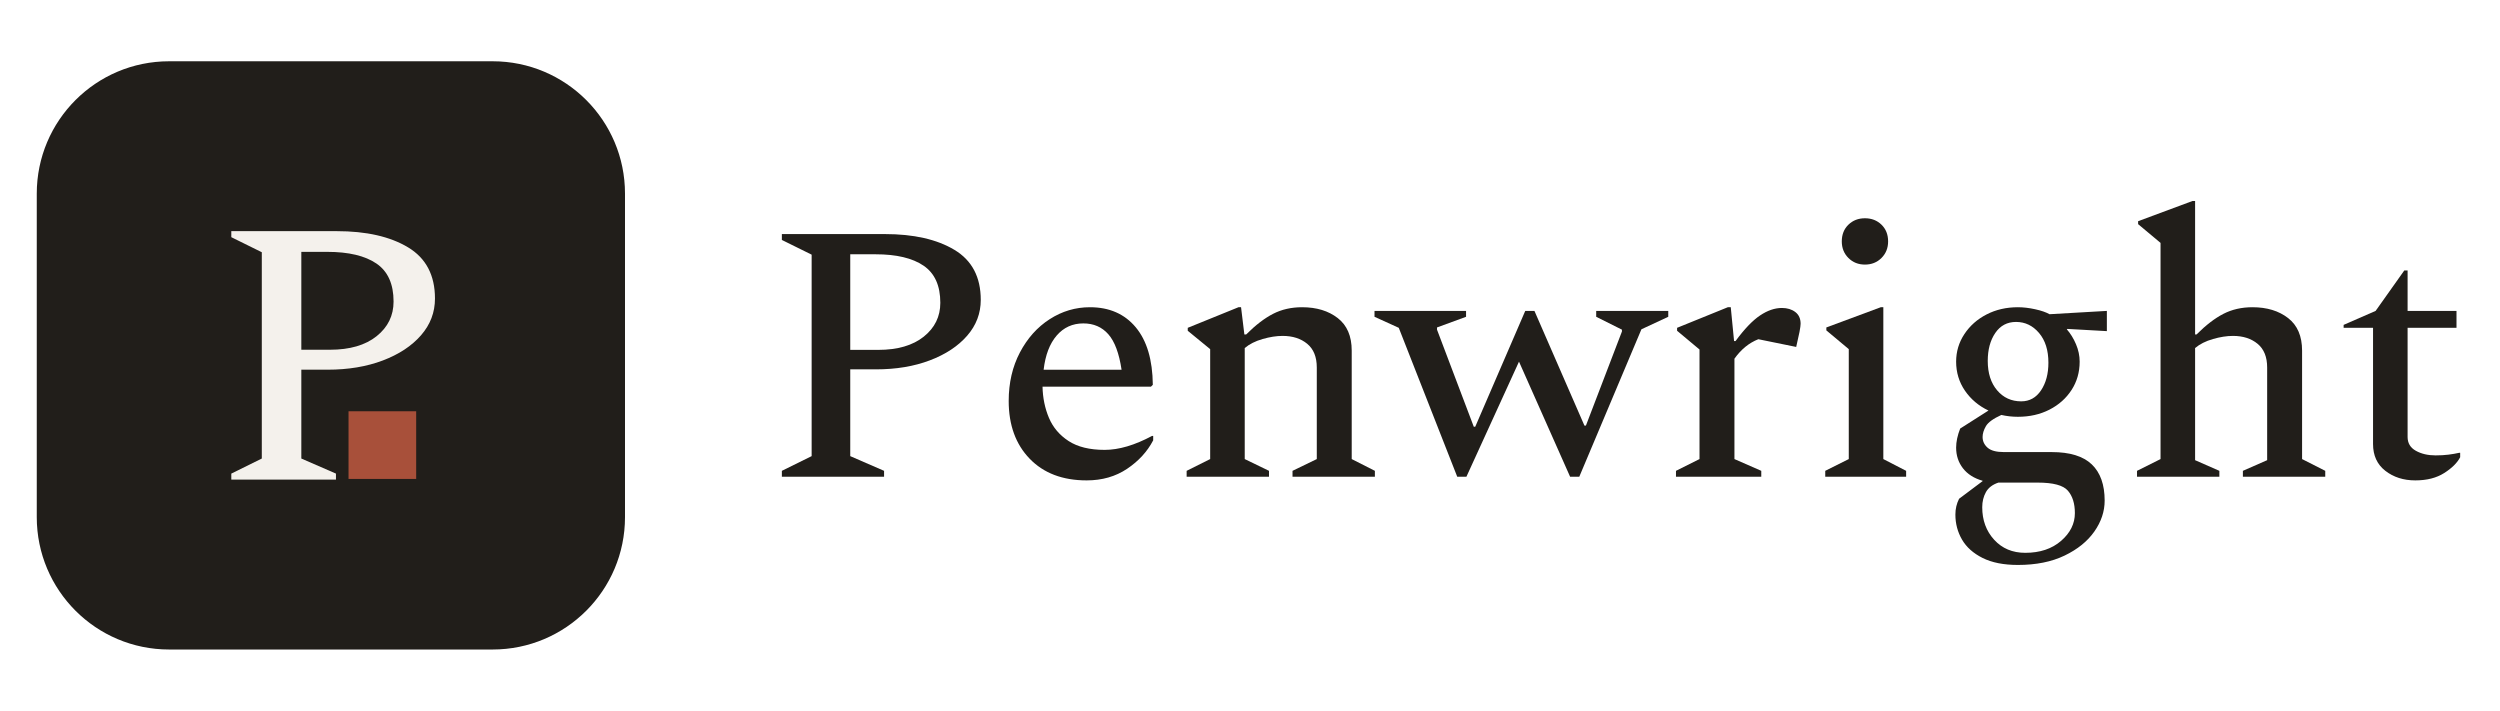
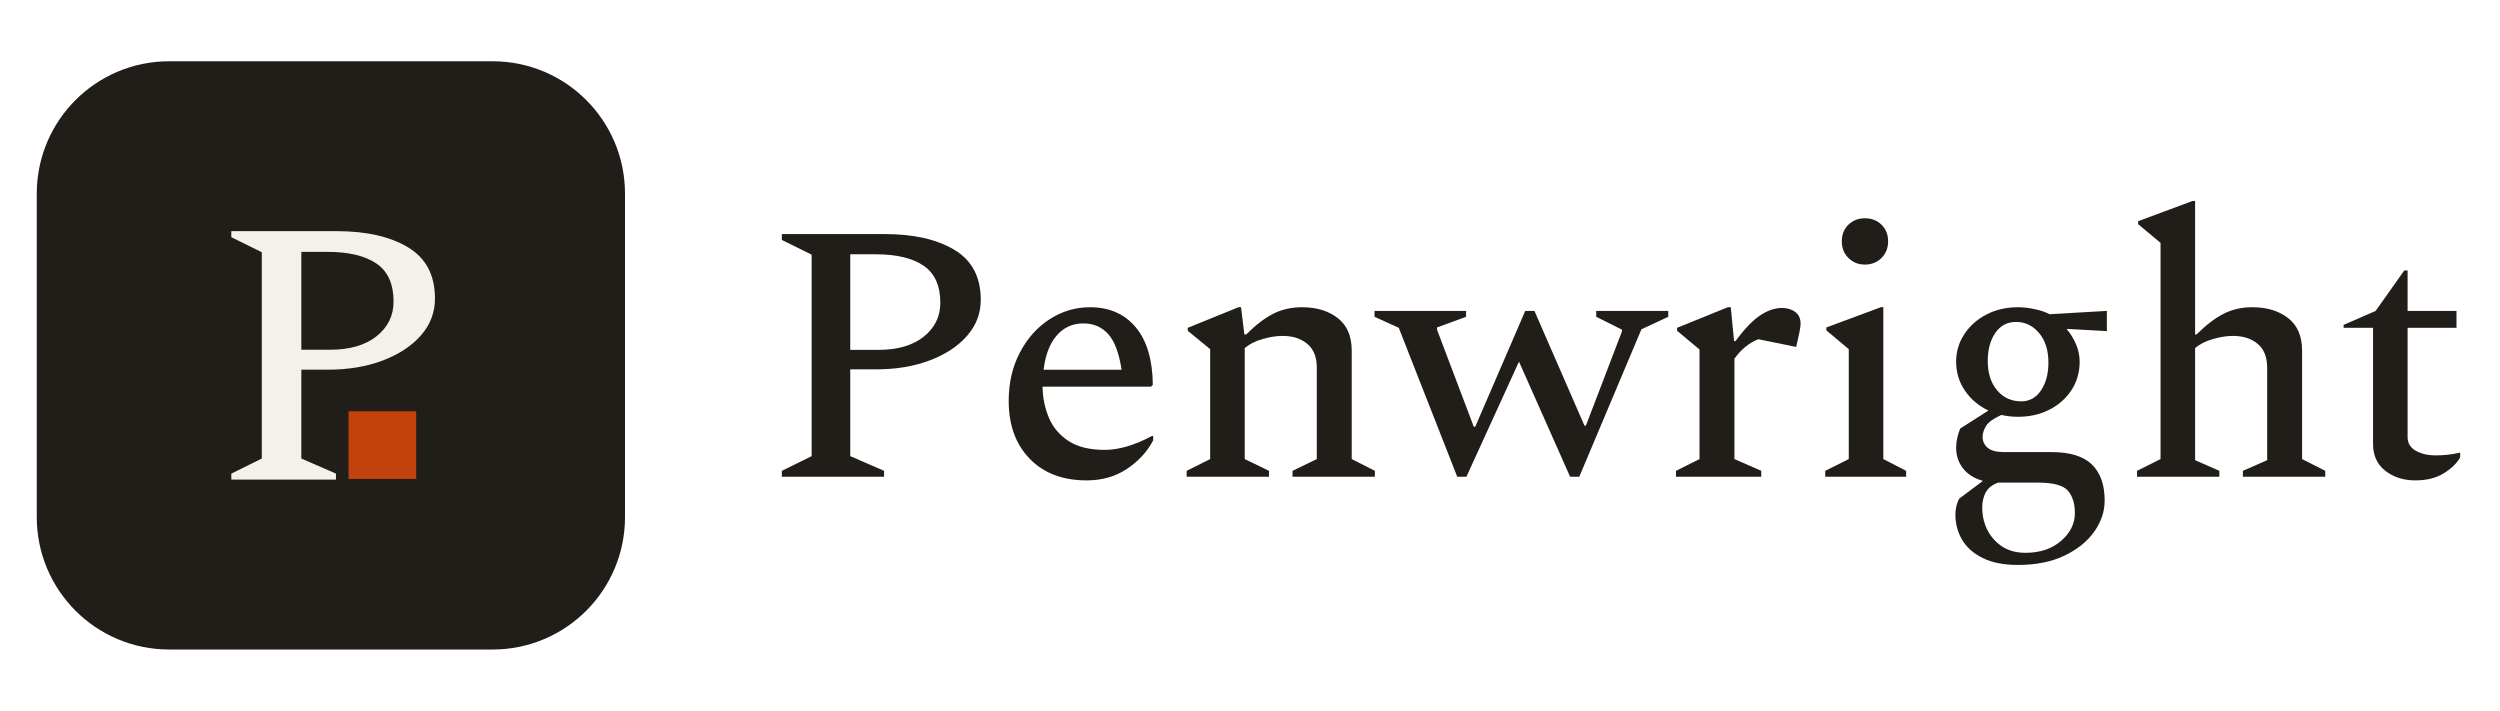
<svg xmlns="http://www.w3.org/2000/svg" xmlns:xlink="http://www.w3.org/1999/xlink" class="typst-doc" viewBox="4 17 408 116" width="408" height="116">
  <g>
    <g class="typst-group">
      <g>
        <path class="typst-shape" fill="#211e1a" fill-rule="nonzero" transform="matrix(1 0 0 1 10 27)" d="M 0 0m 0 21.6 c 0 -11.929 9.671 -21.6 21.6 -21.6 h 52.8 c 11.929 0 21.6 9.671 21.6 21.6 v 52.8 c 0 11.929 -9.671 21.6 -21.6 21.6 h -52.8 c -11.929 0 -21.6 -9.671 -21.6 -21.6 Z " />
        <g class="typst-group" transform="matrix(1 0 0 1 10 27)" clip-path="url(#cDFB598615A2230FC7FC33E5BD7516DBC)">
          <g>
            <g class="typst-text" transform="matrix(1 0 0 -1 28.06272 68.2752)">
              <use xlink:href="#gFF86CF305AE152C5BBE45D3E1C141DAE" x="0" y="0" fill="#f4f1ec" fill-rule="nonzero" />
            </g>
-             <path class="typst-shape" fill="#a8503a" fill-rule="nonzero" transform="matrix(1 0 0 1 50.88 57.12)" d="M 0 0v 11.04 h 11.04 v -11.04 Z " />
+             <path class="typst-shape" fill="#c2410c" fill-rule="nonzero" transform="matrix(1 0 0 1 50.88 57.12)" d="M 0 0v 11.04 h 11.04 v -11.04 Z " />
          </g>
        </g>
        <g class="typst-text" transform="matrix(1 0 0 -1 128 94.8)">
          <use xlink:href="#g3C8CE924566241EA97DB8F5010D42A0E" x="0" y="0" fill="#211e1a" fill-rule="nonzero" />
          <use xlink:href="#g2575C8B45FD928D8D07C4721975551CD" x="37.8" y="0" fill="#211e1a" fill-rule="nonzero" />
          <use xlink:href="#gA0E53A0D7F6A463F9B2E2E539A9C9DE0" x="67.02" y="0" fill="#211e1a" fill-rule="nonzero" />
          <use xlink:href="#g27B3C486DC8A9FBAC54A529CD13979D1" x="101.88" y="0" fill="#211e1a" fill-rule="nonzero" />
          <use xlink:href="#g57919EEC6437DF5B05341FD14BA9E31C" x="146.7" y="0" fill="#211e1a" fill-rule="nonzero" />
          <use xlink:href="#g1375D7E3E8DD8AEE1D21C497D30E68B3" x="170.94" y="0" fill="#211e1a" fill-rule="nonzero" />
          <use xlink:href="#g1716E8A78852CA7CCD2EF3ACEE4D964C" x="190.02" y="0" fill="#211e1a" fill-rule="nonzero" />
          <use xlink:href="#gB6EEF4C50F61EDE0D4C7182802FA0568" x="222.12" y="0" fill="#211e1a" fill-rule="nonzero" />
          <use xlink:href="#g17FFE6FCB250FBF8F071D0C05CC15A7B" x="257.52" y="0" fill="#211e1a" fill-rule="nonzero" />
        </g>
      </g>
    </g>
  </g>
  <defs id="glyph">
    <symbol id="gFF86CF305AE152C5BBE45D3E1C141DAE" overflow="visible">
      <path d="M 0 0m 3.686 0 v 0.983 l 4.977 2.458 v 33.669 l -4.977 2.458 v 0.983 h 17.203 q 7.25 0 11.643 -2.642 q 4.393 -2.642 4.393 -8.356 q 0 -3.379 -2.273 -5.99 q -2.273 -2.611 -6.236 -4.116 q -3.963 -1.505 -9.001 -1.505 h -4.301 v -14.5 l 5.652 -2.458 v -0.983 h -17.08 Z m 15.667 37.171 h -4.239 v -15.974 h 4.669 q 4.854 0 7.619 2.212 q 2.765 2.212 2.765 5.652 q 0 4.301 -2.796 6.205 q -2.796 1.905 -8.018 1.905 Z " />
    </symbol>
    <symbol id="g3C8CE924566241EA97DB8F5010D42A0E" overflow="visible">
      <path d="M 0 0m 3.6 0 v 0.96 l 4.86 2.4 v 32.88 l -4.86 2.4 v 0.96 h 16.8 q 7.08 0 11.37 -2.58 q 4.29 -2.58 4.29 -8.16 q 0 -3.3 -2.22 -5.85 q -2.22 -2.55 -6.09 -4.02 q -3.87 -1.47 -8.79 -1.47 h -4.2 v -14.16 l 5.52 -2.4 v -0.96 h -16.68 Z m 15.3 36.3 h -4.14 v -15.6 h 4.56 q 4.74 0 7.44 2.16 q 2.7 2.16 2.7 5.52 q 0 4.2 -2.73 6.06 q -2.73 1.86 -7.83 1.86 Z " />
    </symbol>
    <symbol id="g2575C8B45FD928D8D07C4721975551CD" overflow="visible">
      <path d="M 0 0m 15.54 -0.6 q -5.88 0 -9.3 3.54 q -3.42 3.54 -3.42 9.42 q 0 4.44 1.83 7.92 q 1.83 3.48 4.86 5.43 q 3.03 1.95 6.57 1.95 q 4.74 0 7.47 -3.27 q 2.73 -3.27 2.79 -9.39 l -0.3 -0.3 h -17.7 q 0.06 -2.76 1.05 -5.1 q 0.99 -2.34 3.21 -3.78 q 2.22 -1.44 5.88 -1.44 q 3.48 0 7.74 2.28 h 0.18 v -0.72 q -1.44 -2.76 -4.26 -4.65 q -2.82 -1.89 -6.6 -1.89 Z m -0.54 25.62 q -2.64 0 -4.35 -1.98 q -1.71 -1.98 -2.13 -5.58 h 12.72 q -0.6 4.02 -2.16 5.79 q -1.56 1.77 -4.08 1.77 Z " />
    </symbol>
    <symbol id="gA0E53A0D7F6A463F9B2E2E539A9C9DE0" overflow="visible">
      <path d="M 0 0m 2.64 0 v 0.96 l 3.84 1.92 v 17.94 l -3.66 3 v 0.48 l 8.28 3.36 h 0.42 l 0.54 -4.44 h 0.3 q 2.28 2.28 4.38 3.36 q 2.1 1.08 4.74 1.08 q 3.54 0 5.82 -1.77 q 2.28 -1.77 2.28 -5.31 v -17.7 l 3.78 -1.92 v -0.96 h -13.44 v 0.96 l 3.96 1.92 v 14.94 q 0 2.58 -1.56 3.87 q -1.56 1.29 -4.02 1.29 q -1.5 0 -3.27 -0.51 q -1.77 -0.51 -2.91 -1.47 v -18.12 l 3.96 -1.92 v -0.96 h -13.44 Z " />
    </symbol>
    <symbol id="g27B3C486DC8A9FBAC54A529CD13979D1" overflow="visible">
      <path d="M 0 0m 11.94 0 l -9.54 24.3 l -3.96 1.8 v 0.96 h 14.94 v -0.96 l -4.74 -1.74 v -0.36 l 6 -15.84 h 0.24 l 8.16 18.9 h 1.5 l 8.16 -18.72 h 0.24 l 5.88 15.36 v 0.3 l -4.2 2.1 v 0.96 h 11.76 v -0.96 l -4.38 -2.04 l -10.14 -24.06 h -1.5 l -8.34 18.78 l -8.58 -18.78 h -1.5 Z " />
    </symbol>
    <symbol id="g57919EEC6437DF5B05341FD14BA9E31C" overflow="visible">
      <path d="M 0 0m 2.82 0 v 0.96 l 3.84 1.92 v 17.88 l -3.66 3.06 v 0.48 l 8.28 3.36 h 0.48 l 0.54 -5.52 h 0.24 q 2.16 2.94 3.99 4.17 q 1.83 1.23 3.57 1.23 q 1.32 0 2.19 -0.66 q 0.87 -0.66 0.87 -1.92 q 0 -0.36 -0.18 -1.32 l -0.54 -2.46 l -6.18 1.26 q -2.28 -0.9 -3.9 -3.18 v -16.38 l 4.38 -1.92 v -0.96 h -13.92 Z " />
    </symbol>
    <symbol id="g1375D7E3E8DD8AEE1D21C497D30E68B3" overflow="visible">
      <path d="M 0 0m 9.42 34.62 q -1.62 0 -2.7 1.08 q -1.08 1.08 -1.08 2.7 q 0 1.68 1.08 2.73 q 1.08 1.05 2.7 1.05 q 1.62 0 2.7 -1.05 q 1.08 -1.05 1.08 -2.73 q 0 -1.62 -1.08 -2.7 q -1.08 -1.08 -2.7 -1.08 Z m -6.48 -34.62 v 0.96 l 3.84 1.92 v 17.94 l -3.66 3.06 v 0.48 l 8.88 3.3 h 0.42 v -24.78 l 3.72 -1.92 v -0.96 h -13.2 Z " />
    </symbol>
    <symbol id="g1716E8A78852CA7CCD2EF3ACEE4D964C" overflow="visible">
      <path d="M 0 0m 15.3 9.78 q -1.38 0 -2.7 0.3 q -1.98 -0.9 -2.52 -1.83 q -0.54 -0.93 -0.54 -1.77 q 0 -1.02 0.81 -1.74 q 0.81 -0.72 2.67 -0.72 h 7.8 q 4.44 0 6.54 -2.01 q 2.1 -2.01 2.1 -5.91 q 0 -2.64 -1.68 -5.04 q -1.68 -2.4 -4.86 -3.93 q -3.18 -1.53 -7.62 -1.53 q -3.48 0 -5.76 1.14 q -2.28 1.14 -3.36 3 q -1.08 1.86 -1.08 4.08 q 0 0.72 0.15 1.35 q 0.15 0.63 0.45 1.23 l 3.84 2.88 v 0.06 q -2.1 0.6 -3.21 2.04 q -1.11 1.44 -1.11 3.36 q 0 1.44 0.66 3.12 l 4.62 2.94 q -2.4 1.14 -3.84 3.24 q -1.44 2.1 -1.44 4.74 q 0 2.46 1.35 4.5 q 1.35 2.04 3.63 3.21 q 2.28 1.17 5.1 1.17 q 1.32 0 2.82 -0.33 q 1.5 -0.33 2.34 -0.81 l 9.36 0.54 v -3.3 l -6.42 0.36 l -0.12 -0.06 q 0.9 -1.02 1.5 -2.43 q 0.6 -1.41 0.6 -2.85 q 0 -2.58 -1.32 -4.62 q -1.32 -2.04 -3.6 -3.21 q -2.28 -1.17 -5.16 -1.17 Z m 0.54 2.52 q 2.04 0 3.24 1.8 q 1.2 1.8 1.2 4.5 q 0 3.06 -1.53 4.86 q -1.53 1.8 -3.75 1.8 q -2.16 0 -3.39 -1.8 q -1.23 -1.8 -1.23 -4.56 q 0 -3 1.53 -4.8 q 1.53 -1.8 3.93 -1.8 Z m -6.36 -17.28 q 0 -3.18 1.95 -5.31 q 1.95 -2.13 5.07 -2.13 q 3.6 0 5.85 1.95 q 2.25 1.95 2.25 4.53 q 0 2.34 -1.14 3.66 q -1.14 1.32 -4.92 1.32 h -6.3 q -0.06 0 -0.12 0 q -1.44 -0.48 -2.04 -1.56 q -0.6 -1.08 -0.6 -2.46 Z " />
    </symbol>
    <symbol id="gB6EEF4C50F61EDE0D4C7182802FA0568" overflow="visible">
      <path d="M 0 0m 2.64 0 v 0.96 l 3.84 1.92 v 35.28 l -3.66 3.06 v 0.48 l 8.88 3.3 h 0.42 v -21.78 h 0.24 q 2.28 2.28 4.38 3.36 q 2.1 1.08 4.74 1.08 q 3.54 0 5.82 -1.77 q 2.28 -1.77 2.28 -5.31 v -17.7 l 3.78 -1.92 v -0.96 h -13.44 v 0.96 l 3.96 1.74 v 15.12 q 0 2.58 -1.56 3.87 q -1.56 1.29 -4.02 1.29 q -1.5 0 -3.27 -0.51 q -1.77 -0.51 -2.91 -1.47 v -18.3 l 3.96 -1.74 v -0.96 h -13.44 Z " />
    </symbol>
    <symbol id="g17FFE6FCB250FBF8F071D0C05CC15A7B" overflow="visible">
      <path d="M 0 0m 12.66 -0.6 q -2.88 0 -4.89 1.56 q -2.01 1.56 -2.01 4.38 v 18.96 h -4.8 v 0.48 l 5.22 2.28 l 4.68 6.6 h 0.54 v -6.6 h 7.98 v -2.76 h -7.98 v -17.82 q 0 -1.5 1.35 -2.25 q 1.35 -0.75 3.21 -0.75 q 1.14 0 2.1 0.12 q 0.96 0.12 1.74 0.3 h 0.18 v -0.72 q -0.72 -1.38 -2.61 -2.58 q -1.89 -1.2 -4.71 -1.2 Z " />
    </symbol>
  </defs>
  <defs id="clip-path">
    <clipPath id="cDFB598615A2230FC7FC33E5BD7516DBC">
      <path d="M 0 0m 0 21.6 c 0 -11.929 9.671 -21.6 21.6 -21.6 h 52.8 c 11.929 0 21.6 9.671 21.6 21.6 v 52.8 c 0 11.929 -9.671 21.6 -21.6 21.6 h -52.8 c -11.929 0 -21.6 -9.671 -21.6 -21.6 Z " />
    </clipPath>
  </defs>
</svg>
